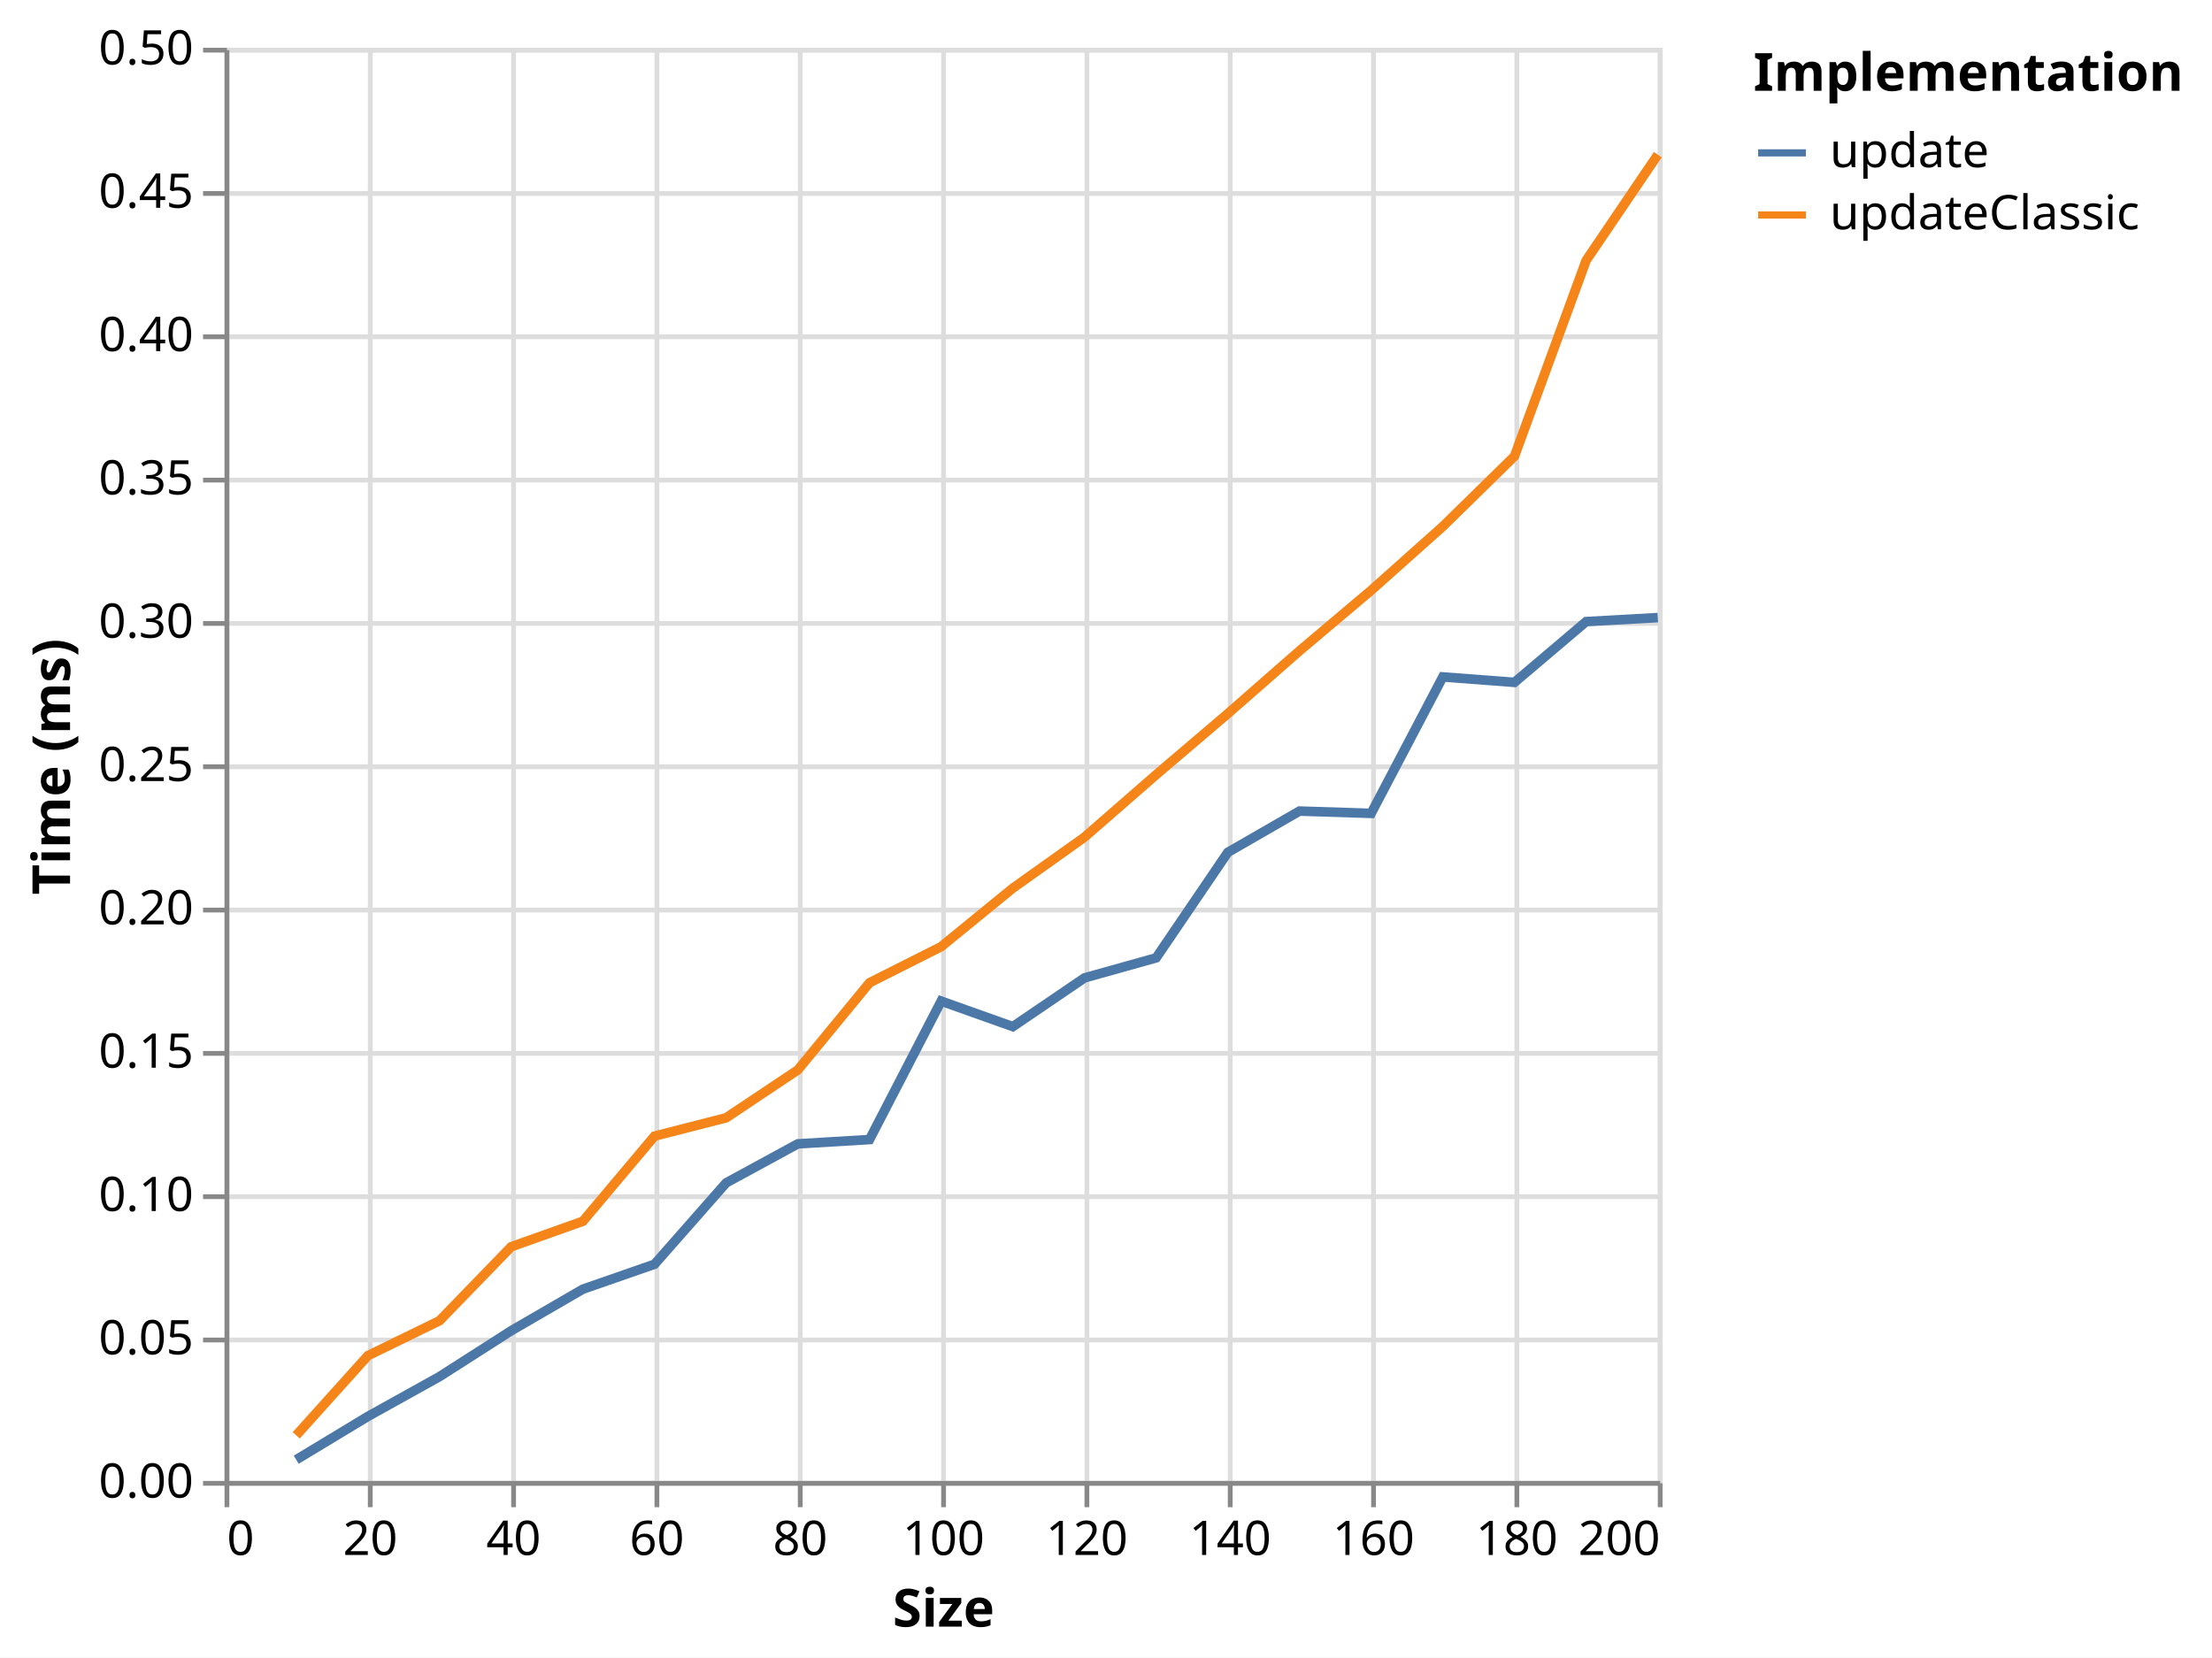
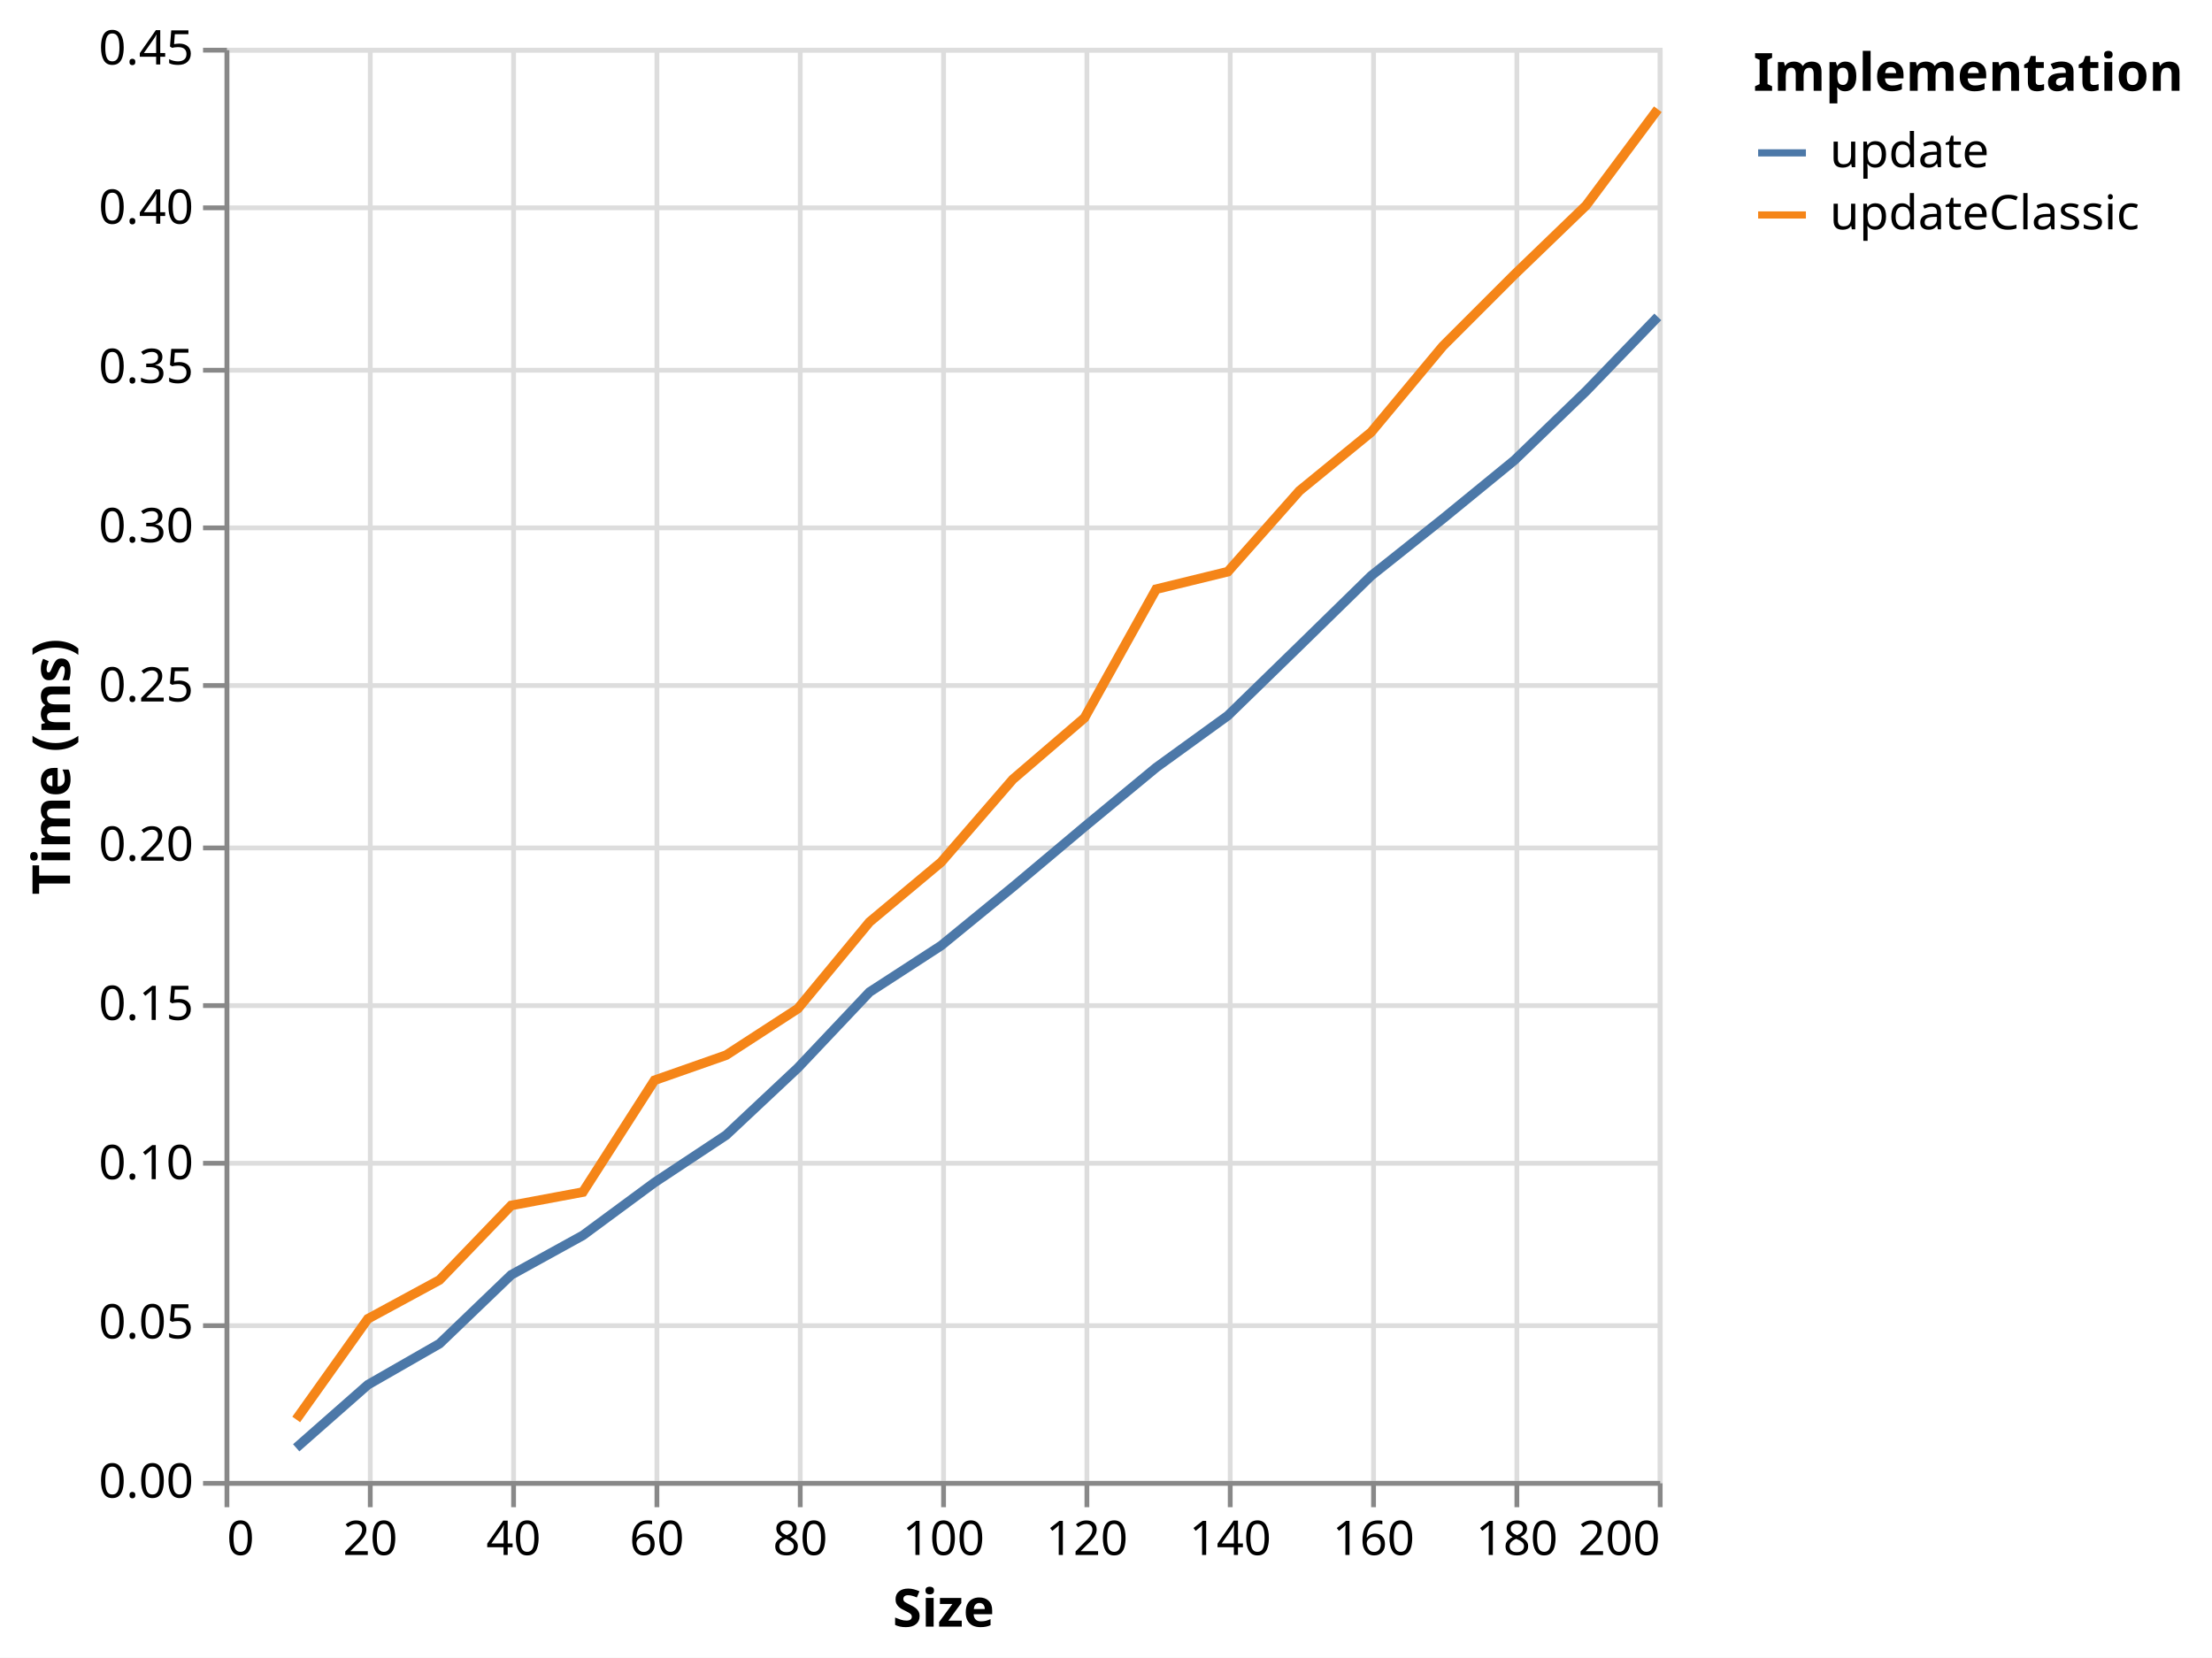
<svg xmlns="http://www.w3.org/2000/svg" version="1.1" class="marks" width="463" height="347" viewBox="0 0 463 347">
  <rect width="463" height="347" fill="white" />
  <g fill="none" stroke-miterlimit="10" transform="translate(47,10)">
    <g class="mark-group role-frame root" role="graphics-object" aria-roledescription="group mark container">
      <g transform="translate(0,0)">
        <path class="background" aria-hidden="true" d="M0.5,0.5h300v300h-300Z" stroke="#ddd" />
        <g>
          <g class="mark-group role-axis" aria-hidden="true">
            <g transform="translate(0.5,300.5)">
              <path class="background" aria-hidden="true" d="M0,0h0v0h0Z" pointer-events="none" />
              <g>
                <g class="mark-rule role-axis-grid" pointer-events="none">
                  <line transform="translate(0,-300)" x2="0" y2="300" stroke="#ddd" stroke-width="1" opacity="1" />
                  <line transform="translate(30,-300)" x2="0" y2="300" stroke="#ddd" stroke-width="1" opacity="1" />
                  <line transform="translate(60,-300)" x2="0" y2="300" stroke="#ddd" stroke-width="1" opacity="1" />
                  <line transform="translate(90,-300)" x2="0" y2="300" stroke="#ddd" stroke-width="1" opacity="1" />
                  <line transform="translate(120,-300)" x2="0" y2="300" stroke="#ddd" stroke-width="1" opacity="1" />
                  <line transform="translate(150,-300)" x2="0" y2="300" stroke="#ddd" stroke-width="1" opacity="1" />
                  <line transform="translate(180,-300)" x2="0" y2="300" stroke="#ddd" stroke-width="1" opacity="1" />
                  <line transform="translate(210,-300)" x2="0" y2="300" stroke="#ddd" stroke-width="1" opacity="1" />
                  <line transform="translate(240,-300)" x2="0" y2="300" stroke="#ddd" stroke-width="1" opacity="1" />
                  <line transform="translate(270,-300)" x2="0" y2="300" stroke="#ddd" stroke-width="1" opacity="1" />
                  <line transform="translate(300,-300)" x2="0" y2="300" stroke="#ddd" stroke-width="1" opacity="1" />
                </g>
              </g>
              <path class="foreground" aria-hidden="true" d="" pointer-events="none" display="none" />
            </g>
          </g>
          <g class="mark-group role-axis" aria-hidden="true">
            <g transform="translate(0.5,0.5)">
              <path class="background" aria-hidden="true" d="M0,0h0v0h0Z" pointer-events="none" />
              <g>
                <g class="mark-rule role-axis-grid" pointer-events="none">
                  <line transform="translate(0,300)" x2="300" y2="0" stroke="#ddd" stroke-width="1" opacity="1" />
-                   <line transform="translate(0,270)" x2="300" y2="0" stroke="#ddd" stroke-width="1" opacity="1" />
-                   <line transform="translate(0,240)" x2="300" y2="0" stroke="#ddd" stroke-width="1" opacity="1" />
-                   <line transform="translate(0,210)" x2="300" y2="0" stroke="#ddd" stroke-width="1" opacity="1" />
-                   <line transform="translate(0,180)" x2="300" y2="0" stroke="#ddd" stroke-width="1" opacity="1" />
-                   <line transform="translate(0,150)" x2="300" y2="0" stroke="#ddd" stroke-width="1" opacity="1" />
-                   <line transform="translate(0,120)" x2="300" y2="0" stroke="#ddd" stroke-width="1" opacity="1" />
-                   <line transform="translate(0,90)" x2="300" y2="0" stroke="#ddd" stroke-width="1" opacity="1" />
-                   <line transform="translate(0,60)" x2="300" y2="0" stroke="#ddd" stroke-width="1" opacity="1" />
-                   <line transform="translate(0,30)" x2="300" y2="0" stroke="#ddd" stroke-width="1" opacity="1" />
+                   <line transform="translate(0,267)" x2="300" y2="0" stroke="#ddd" stroke-width="1" opacity="1" />
+                   <line transform="translate(0,233)" x2="300" y2="0" stroke="#ddd" stroke-width="1" opacity="1" />
+                   <line transform="translate(0,200)" x2="300" y2="0" stroke="#ddd" stroke-width="1" opacity="1" />
+                   <line transform="translate(0,167)" x2="300" y2="0" stroke="#ddd" stroke-width="1" opacity="1" />
+                   <line transform="translate(0,133)" x2="300" y2="0" stroke="#ddd" stroke-width="1" opacity="1" />
+                   <line transform="translate(0,100)" x2="300" y2="0" stroke="#ddd" stroke-width="1" opacity="1" />
+                   <line transform="translate(0,67)" x2="300" y2="0" stroke="#ddd" stroke-width="1" opacity="1" />
+                   <line transform="translate(0,33)" x2="300" y2="0" stroke="#ddd" stroke-width="1" opacity="1" />
                  <line transform="translate(0,0)" x2="300" y2="0" stroke="#ddd" stroke-width="1" opacity="1" />
                </g>
              </g>
              <path class="foreground" aria-hidden="true" d="" pointer-events="none" display="none" />
            </g>
          </g>
          <g class="mark-group role-axis" role="graphics-symbol" aria-roledescription="axis" aria-label="X-axis titled 'Size' for a linear scale with values from 0 to 200">
            <g transform="translate(0.5,300.5)">
              <path class="background" aria-hidden="true" d="M0,0h0v0h0Z" pointer-events="none" />
              <g>
                <g class="mark-rule role-axis-tick" pointer-events="none">
                  <line transform="translate(0,0)" x2="0" y2="5" stroke="#888" stroke-width="1" opacity="1" />
                  <line transform="translate(30,0)" x2="0" y2="5" stroke="#888" stroke-width="1" opacity="1" />
                  <line transform="translate(60,0)" x2="0" y2="5" stroke="#888" stroke-width="1" opacity="1" />
                  <line transform="translate(90,0)" x2="0" y2="5" stroke="#888" stroke-width="1" opacity="1" />
                  <line transform="translate(120,0)" x2="0" y2="5" stroke="#888" stroke-width="1" opacity="1" />
                  <line transform="translate(150,0)" x2="0" y2="5" stroke="#888" stroke-width="1" opacity="1" />
                  <line transform="translate(180,0)" x2="0" y2="5" stroke="#888" stroke-width="1" opacity="1" />
                  <line transform="translate(210,0)" x2="0" y2="5" stroke="#888" stroke-width="1" opacity="1" />
                  <line transform="translate(240,0)" x2="0" y2="5" stroke="#888" stroke-width="1" opacity="1" />
                  <line transform="translate(270,0)" x2="0" y2="5" stroke="#888" stroke-width="1" opacity="1" />
                  <line transform="translate(300,0)" x2="0" y2="5" stroke="#888" stroke-width="1" opacity="1" />
                </g>
                <g class="mark-text role-axis-label" pointer-events="none">
                  <text text-anchor="start" transform="translate(0,15)" font-family="sans-serif" font-size="10px" fill="#000" opacity="1">0</text>
                  <text text-anchor="middle" transform="translate(30,15)" font-family="sans-serif" font-size="10px" fill="#000" opacity="1">20</text>
                  <text text-anchor="middle" transform="translate(60,15)" font-family="sans-serif" font-size="10px" fill="#000" opacity="1">40</text>
                  <text text-anchor="middle" transform="translate(90,15)" font-family="sans-serif" font-size="10px" fill="#000" opacity="1">60</text>
                  <text text-anchor="middle" transform="translate(120,15)" font-family="sans-serif" font-size="10px" fill="#000" opacity="1">80</text>
                  <text text-anchor="middle" transform="translate(150,15)" font-family="sans-serif" font-size="10px" fill="#000" opacity="1">100</text>
                  <text text-anchor="middle" transform="translate(180,15)" font-family="sans-serif" font-size="10px" fill="#000" opacity="1">120</text>
                  <text text-anchor="middle" transform="translate(210,15)" font-family="sans-serif" font-size="10px" fill="#000" opacity="1">140</text>
                  <text text-anchor="middle" transform="translate(240,15)" font-family="sans-serif" font-size="10px" fill="#000" opacity="1">160</text>
                  <text text-anchor="middle" transform="translate(270,15)" font-family="sans-serif" font-size="10px" fill="#000" opacity="1">180</text>
                  <text text-anchor="end" transform="translate(300,15)" font-family="sans-serif" font-size="10px" fill="#000" opacity="1">200</text>
                </g>
                <g class="mark-rule role-axis-domain" pointer-events="none">
                  <line transform="translate(0,0)" x2="300" y2="0" stroke="#888" stroke-width="1" opacity="1" />
                </g>
                <g class="mark-text role-axis-title" pointer-events="none">
                  <text text-anchor="middle" transform="translate(150,30)" font-family="sans-serif" font-size="11px" font-weight="bold" fill="#000" opacity="1">Size</text>
                </g>
              </g>
              <path class="foreground" aria-hidden="true" d="" pointer-events="none" display="none" />
            </g>
          </g>
          <g class="mark-group role-axis" role="graphics-symbol" aria-roledescription="axis" aria-label="Y-axis titled 'Time (ms)' for a linear scale with values from 0.0 to 0.5">
            <g transform="translate(0.5,0.5)">
              <path class="background" aria-hidden="true" d="M0,0h0v0h0Z" pointer-events="none" />
              <g>
                <g class="mark-rule role-axis-tick" pointer-events="none">
                  <line transform="translate(0,300)" x2="-5" y2="0" stroke="#888" stroke-width="1" opacity="1" />
-                   <line transform="translate(0,270)" x2="-5" y2="0" stroke="#888" stroke-width="1" opacity="1" />
-                   <line transform="translate(0,240)" x2="-5" y2="0" stroke="#888" stroke-width="1" opacity="1" />
-                   <line transform="translate(0,210)" x2="-5" y2="0" stroke="#888" stroke-width="1" opacity="1" />
-                   <line transform="translate(0,180)" x2="-5" y2="0" stroke="#888" stroke-width="1" opacity="1" />
-                   <line transform="translate(0,150)" x2="-5" y2="0" stroke="#888" stroke-width="1" opacity="1" />
-                   <line transform="translate(0,120)" x2="-5" y2="0" stroke="#888" stroke-width="1" opacity="1" />
-                   <line transform="translate(0,90)" x2="-5" y2="0" stroke="#888" stroke-width="1" opacity="1" />
-                   <line transform="translate(0,60)" x2="-5" y2="0" stroke="#888" stroke-width="1" opacity="1" />
-                   <line transform="translate(0,30)" x2="-5" y2="0" stroke="#888" stroke-width="1" opacity="1" />
+                   <line transform="translate(0,267)" x2="-5" y2="0" stroke="#888" stroke-width="1" opacity="1" />
+                   <line transform="translate(0,233)" x2="-5" y2="0" stroke="#888" stroke-width="1" opacity="1" />
+                   <line transform="translate(0,200)" x2="-5" y2="0" stroke="#888" stroke-width="1" opacity="1" />
+                   <line transform="translate(0,167)" x2="-5" y2="0" stroke="#888" stroke-width="1" opacity="1" />
+                   <line transform="translate(0,133)" x2="-5" y2="0" stroke="#888" stroke-width="1" opacity="1" />
+                   <line transform="translate(0,100)" x2="-5" y2="0" stroke="#888" stroke-width="1" opacity="1" />
+                   <line transform="translate(0,67)" x2="-5" y2="0" stroke="#888" stroke-width="1" opacity="1" />
+                   <line transform="translate(0,33)" x2="-5" y2="0" stroke="#888" stroke-width="1" opacity="1" />
                  <line transform="translate(0,0)" x2="-5" y2="0" stroke="#888" stroke-width="1" opacity="1" />
                </g>
                <g class="mark-text role-axis-label" pointer-events="none">
                  <text text-anchor="end" transform="translate(-7,303)" font-family="sans-serif" font-size="10px" fill="#000" opacity="1">0.00</text>
-                   <text text-anchor="end" transform="translate(-7,273)" font-family="sans-serif" font-size="10px" fill="#000" opacity="1">0.05</text>
-                   <text text-anchor="end" transform="translate(-7,243)" font-family="sans-serif" font-size="10px" fill="#000" opacity="1">0.10</text>
-                   <text text-anchor="end" transform="translate(-7,213)" font-family="sans-serif" font-size="10px" fill="#000" opacity="1">0.15</text>
-                   <text text-anchor="end" transform="translate(-7,183)" font-family="sans-serif" font-size="10px" fill="#000" opacity="1">0.20</text>
-                   <text text-anchor="end" transform="translate(-7,153)" font-family="sans-serif" font-size="10px" fill="#000" opacity="1">0.25</text>
-                   <text text-anchor="end" transform="translate(-7,123)" font-family="sans-serif" font-size="10px" fill="#000" opacity="1">0.30</text>
-                   <text text-anchor="end" transform="translate(-7,93)" font-family="sans-serif" font-size="10px" fill="#000" opacity="1">0.35</text>
-                   <text text-anchor="end" transform="translate(-7,63)" font-family="sans-serif" font-size="10px" fill="#000" opacity="1">0.40</text>
-                   <text text-anchor="end" transform="translate(-7,33)" font-family="sans-serif" font-size="10px" fill="#000" opacity="1">0.45</text>
-                   <text text-anchor="end" transform="translate(-7,3)" font-family="sans-serif" font-size="10px" fill="#000" opacity="1">0.50</text>
+                   <text text-anchor="end" transform="translate(-7,269.6667)" font-family="sans-serif" font-size="10px" fill="#000" opacity="1">0.05</text>
+                   <text text-anchor="end" transform="translate(-7,236.3333)" font-family="sans-serif" font-size="10px" fill="#000" opacity="1">0.10</text>
+                   <text text-anchor="end" transform="translate(-7,203)" font-family="sans-serif" font-size="10px" fill="#000" opacity="1">0.15</text>
+                   <text text-anchor="end" transform="translate(-7,169.6667)" font-family="sans-serif" font-size="10px" fill="#000" opacity="1">0.20</text>
+                   <text text-anchor="end" transform="translate(-7,136.3333)" font-family="sans-serif" font-size="10px" fill="#000" opacity="1">0.25</text>
+                   <text text-anchor="end" transform="translate(-7,103)" font-family="sans-serif" font-size="10px" fill="#000" opacity="1">0.30</text>
+                   <text text-anchor="end" transform="translate(-7,69.66667)" font-family="sans-serif" font-size="10px" fill="#000" opacity="1">0.35</text>
+                   <text text-anchor="end" transform="translate(-7,36.33333)" font-family="sans-serif" font-size="10px" fill="#000" opacity="1">0.40</text>
+                   <text text-anchor="end" transform="translate(-7,3)" font-family="sans-serif" font-size="10px" fill="#000" opacity="1">0.45</text>
                </g>
                <g class="mark-rule role-axis-domain" pointer-events="none">
                  <line transform="translate(0,300)" x2="0" y2="-300" stroke="#888" stroke-width="1" opacity="1" />
                </g>
                <g class="mark-text role-axis-title" pointer-events="none">
                  <text text-anchor="middle" transform="translate(-30.83887,150) rotate(-90) translate(0,-2)" font-family="sans-serif" font-size="11px" font-weight="bold" fill="#000" opacity="1">Time (ms)</text>
                </g>
              </g>
              <path class="foreground" aria-hidden="true" d="" pointer-events="none" display="none" />
            </g>
          </g>
          <g class="mark-group role-scope pathgroup" role="graphics-object" aria-roledescription="group mark container">
            <g transform="translate(0,0)">
              <path class="background" aria-hidden="true" d="M0,0h300v300h-300Z" />
              <g>
                <g class="mark-line role-mark marks" role="graphics-object" aria-roledescription="line mark container">
-                   <path aria-label="Size: 10; Time (ms): 0.0159; series: updateClassic" role="graphics-symbol" aria-roledescription="line mark" d="M15,290.46L30,273.78L45,266.46L60,250.98L75,245.64L90,227.82L105,223.98L120,213.96L135,195.72L150,188.16L165,175.92L180,165.24L195,152.16L210,139.38L225,126.24L240,113.58L255,100.2L270,85.5L285,44.52L300,22.38" stroke="#f58518" stroke-width="2" />
+                   <path aria-label="Size: 10; Time (ms): 0.0193; series: updateClassic" role="graphics-symbol" aria-roledescription="line mark" d="M15,287.133L30,266.067L45,257.933L60,242.333L75,239.533L90,216.133L105,210.867L120,201.133L135,183L150,170.467L165,153.133L180,140.267L195,113.333L210,109.667L225,92.733L240,80.467L255,62.467L270,47.467L285,33L300,12.867" stroke="#f58518" stroke-width="2" />
                </g>
              </g>
              <path class="foreground" aria-hidden="true" d="" display="none" />
            </g>
            <g transform="translate(0,0)">
              <path class="background" aria-hidden="true" d="M0,0h300v300h-300Z" />
              <g>
                <g class="mark-line role-mark marks" role="graphics-object" aria-roledescription="line mark container">
-                   <path aria-label="Size: 10; Time (ms): 0.0074; series: update" role="graphics-symbol" aria-roledescription="line mark" d="M15,295.56L30,286.5L45,278.16L60,268.56L75,259.86L90,254.64L105,237.6L120,229.44L135,228.54L150,199.56L165,204.9L180,194.7L195,190.5L210,168.42L225,159.78L240,160.26L255,131.7L270,132.84L285,120.12L300,119.28" stroke="#4c78a8" stroke-width="2" />
+                   <path aria-label="Size: 10; Time (ms): 0.0104; series: update" role="graphics-symbol" aria-roledescription="line mark" d="M15,293.067L30,279.867L45,271.267L60,256.867L75,248.6L90,237.533L105,227.6L120,213.533L135,197.667L150,187.933L165,175.667L180,163.067L195,150.667L210,139.8L225,125.2L240,110.533L255,98.6L270,86.333L285,71.867L300,56.333" stroke="#4c78a8" stroke-width="2" />
                </g>
              </g>
              <path class="foreground" aria-hidden="true" d="" display="none" />
            </g>
          </g>
          <g class="mark-group role-legend" role="graphics-symbol" aria-roledescription="legend" aria-label="Symbol legend titled 'Implementation' for stroke color with 2 values: update, updateClassic">
            <g transform="translate(320,0)">
              <path class="background" aria-hidden="true" d="M0,0h91v40h-91Z" pointer-events="none" />
              <g>
                <g class="mark-group role-legend-entry">
                  <g transform="translate(0,16)">
                    <path class="background" aria-hidden="true" d="M0,0h0v0h0Z" pointer-events="none" />
                    <g>
                      <g class="mark-group role-scope" role="graphics-object" aria-roledescription="group mark container">
                        <g transform="translate(0,0)">
                          <path class="background" aria-hidden="true" d="M0,0h80.812v11h-80.812Z" pointer-events="none" opacity="1" />
                          <g>
                            <g class="mark-symbol role-legend-symbol" pointer-events="none">
                              <path transform="translate(6,6)" d="M-5,0L5,0" stroke="#4c78a8" stroke-width="1.5" opacity="1" />
                            </g>
                            <g class="mark-text role-legend-label" pointer-events="none">
                              <text text-anchor="start" transform="translate(16,9)" font-family="sans-serif" font-size="10px" fill="#000" opacity="1">update</text>
                            </g>
                          </g>
                          <path class="foreground" aria-hidden="true" d="" pointer-events="none" display="none" />
                        </g>
                        <g transform="translate(0,13)">
                          <path class="background" aria-hidden="true" d="M0,0h80.812v11h-80.812Z" pointer-events="none" opacity="1" />
                          <g>
                            <g class="mark-symbol role-legend-symbol" pointer-events="none">
                              <path transform="translate(6,6)" d="M-5,0L5,0" stroke="#f58518" stroke-width="1.5" opacity="1" />
                            </g>
                            <g class="mark-text role-legend-label" pointer-events="none">
                              <text text-anchor="start" transform="translate(16,9)" font-family="sans-serif" font-size="10px" fill="#000" opacity="1">updateClassic</text>
                            </g>
                          </g>
                          <path class="foreground" aria-hidden="true" d="" pointer-events="none" display="none" />
                        </g>
                      </g>
                    </g>
                    <path class="foreground" aria-hidden="true" d="" pointer-events="none" display="none" />
                  </g>
                </g>
                <g class="mark-text role-legend-title" pointer-events="none">
                  <text text-anchor="start" transform="translate(0,9)" font-family="sans-serif" font-size="11px" font-weight="bold" fill="#000" opacity="1">Implementation</text>
                </g>
              </g>
              <path class="foreground" aria-hidden="true" d="" pointer-events="none" display="none" />
            </g>
          </g>
        </g>
        <path class="foreground" aria-hidden="true" d="" display="none" />
      </g>
    </g>
  </g>
</svg>
